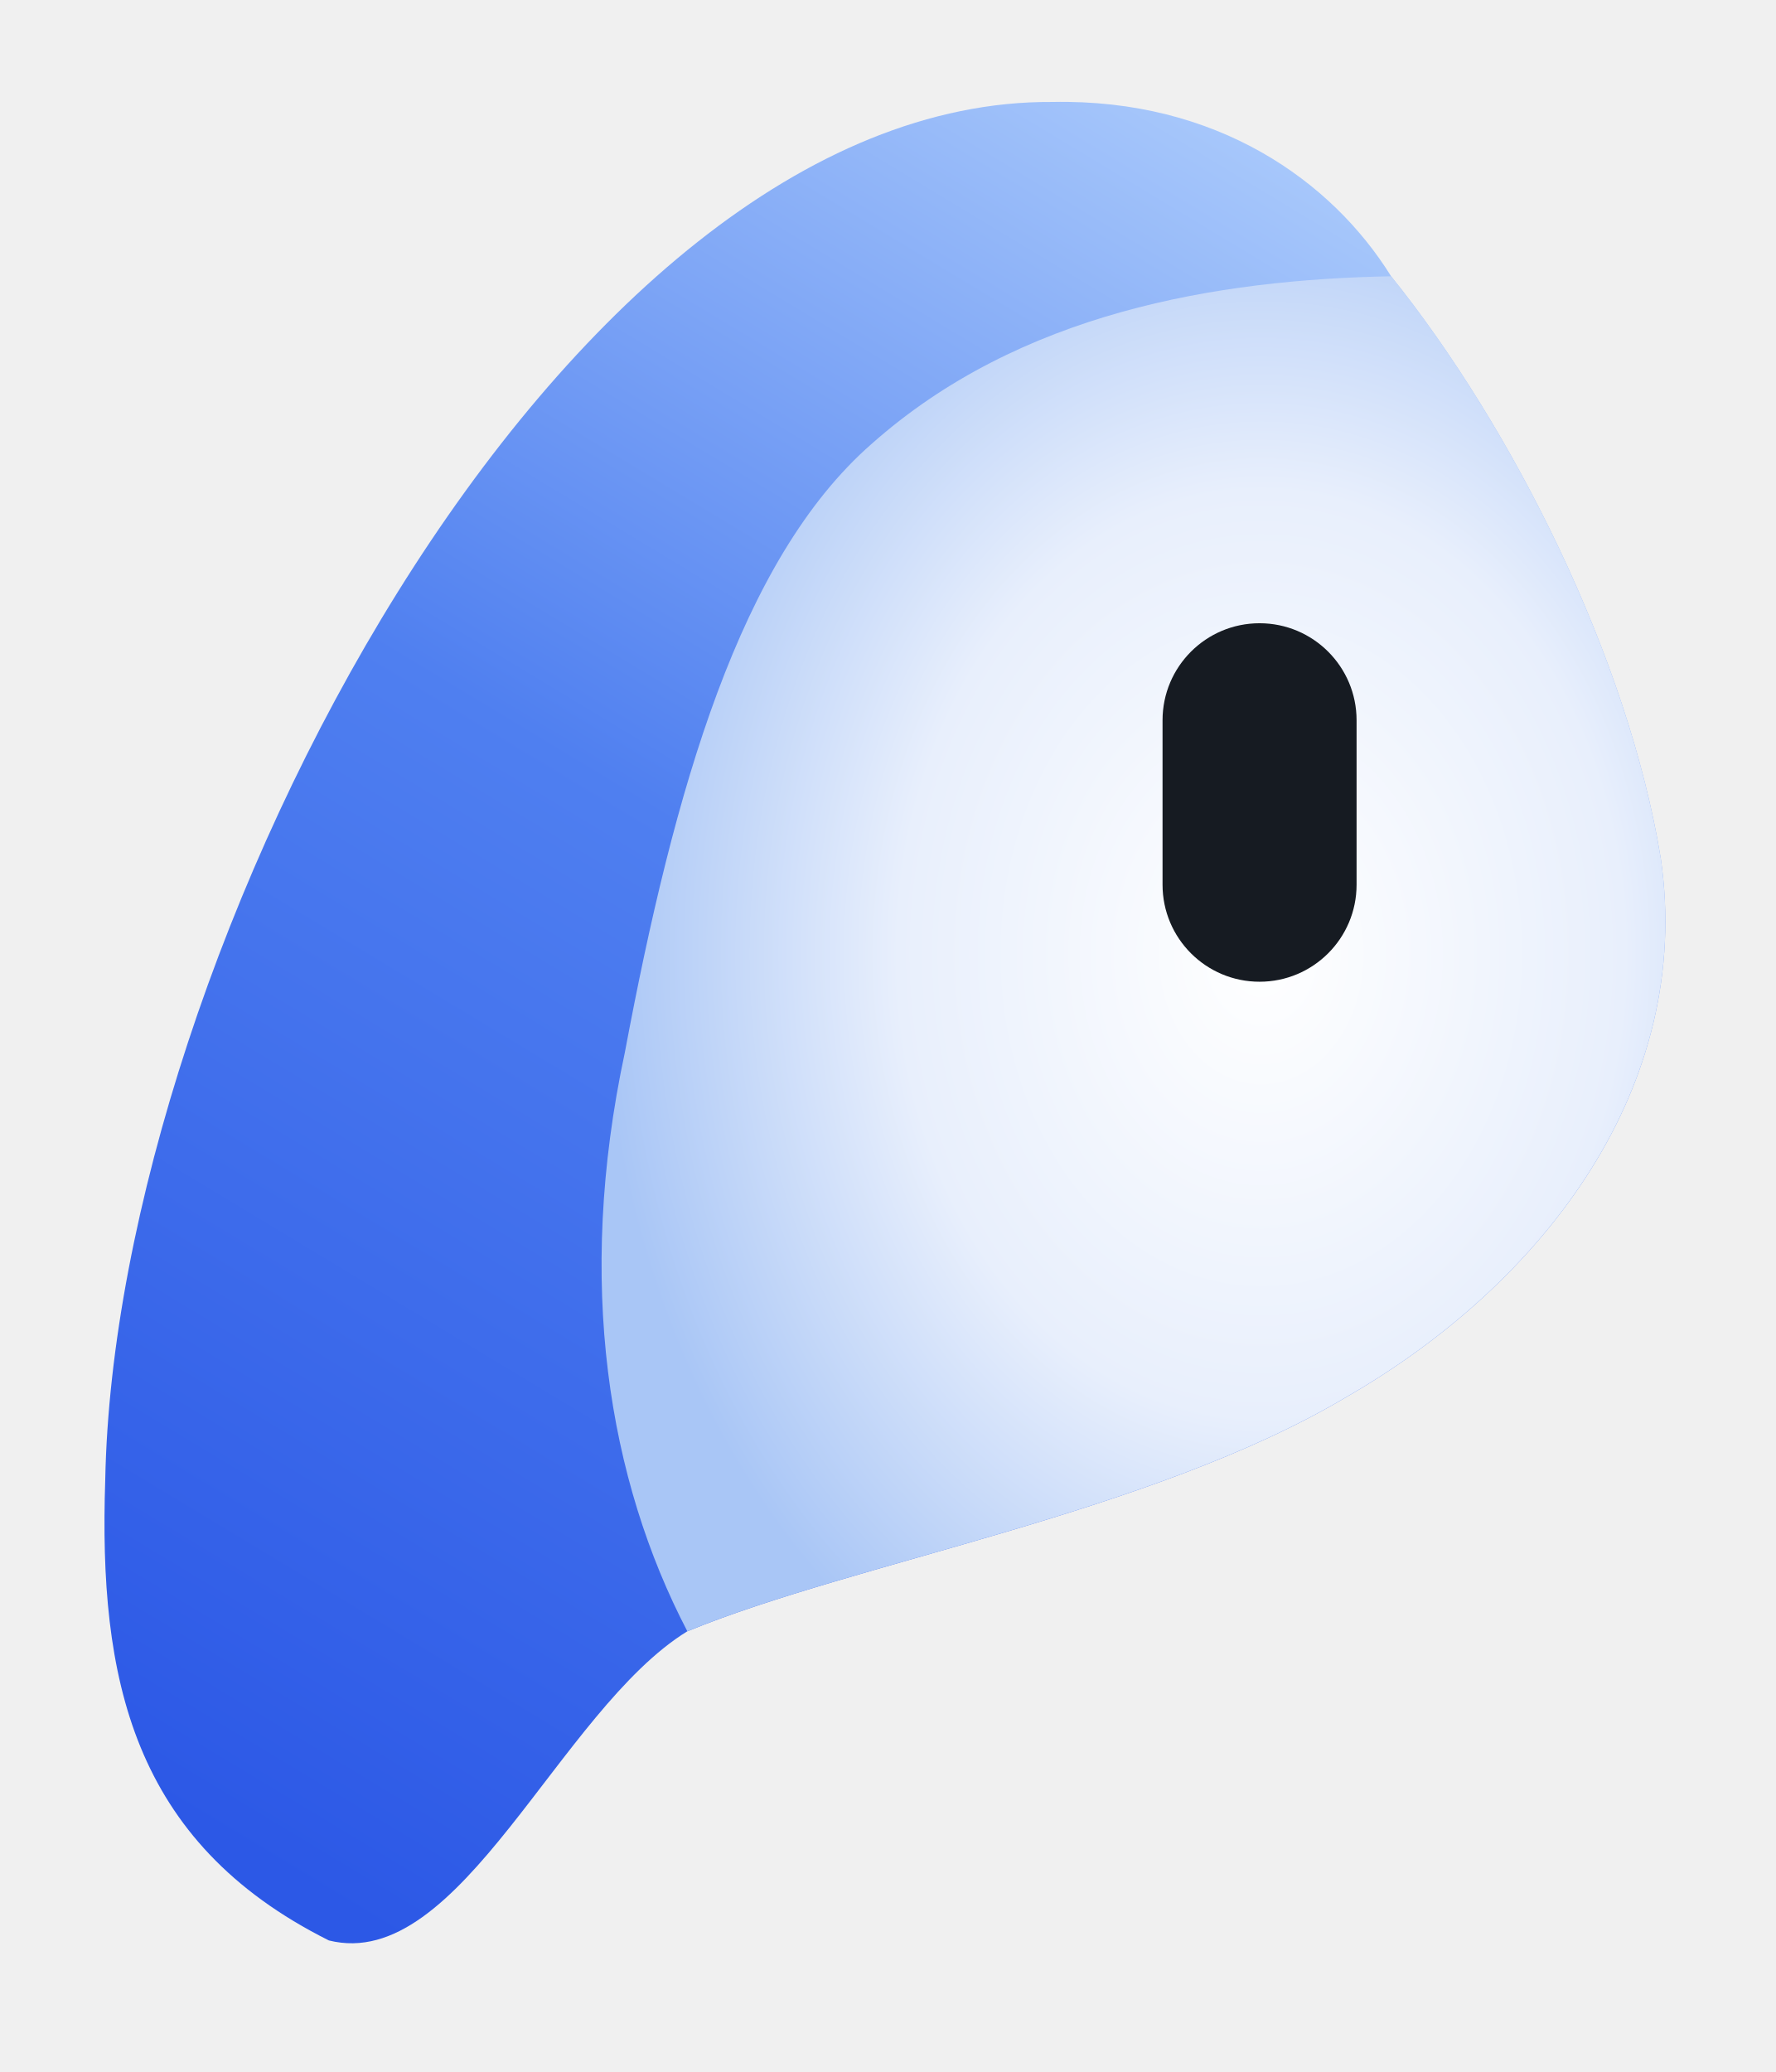
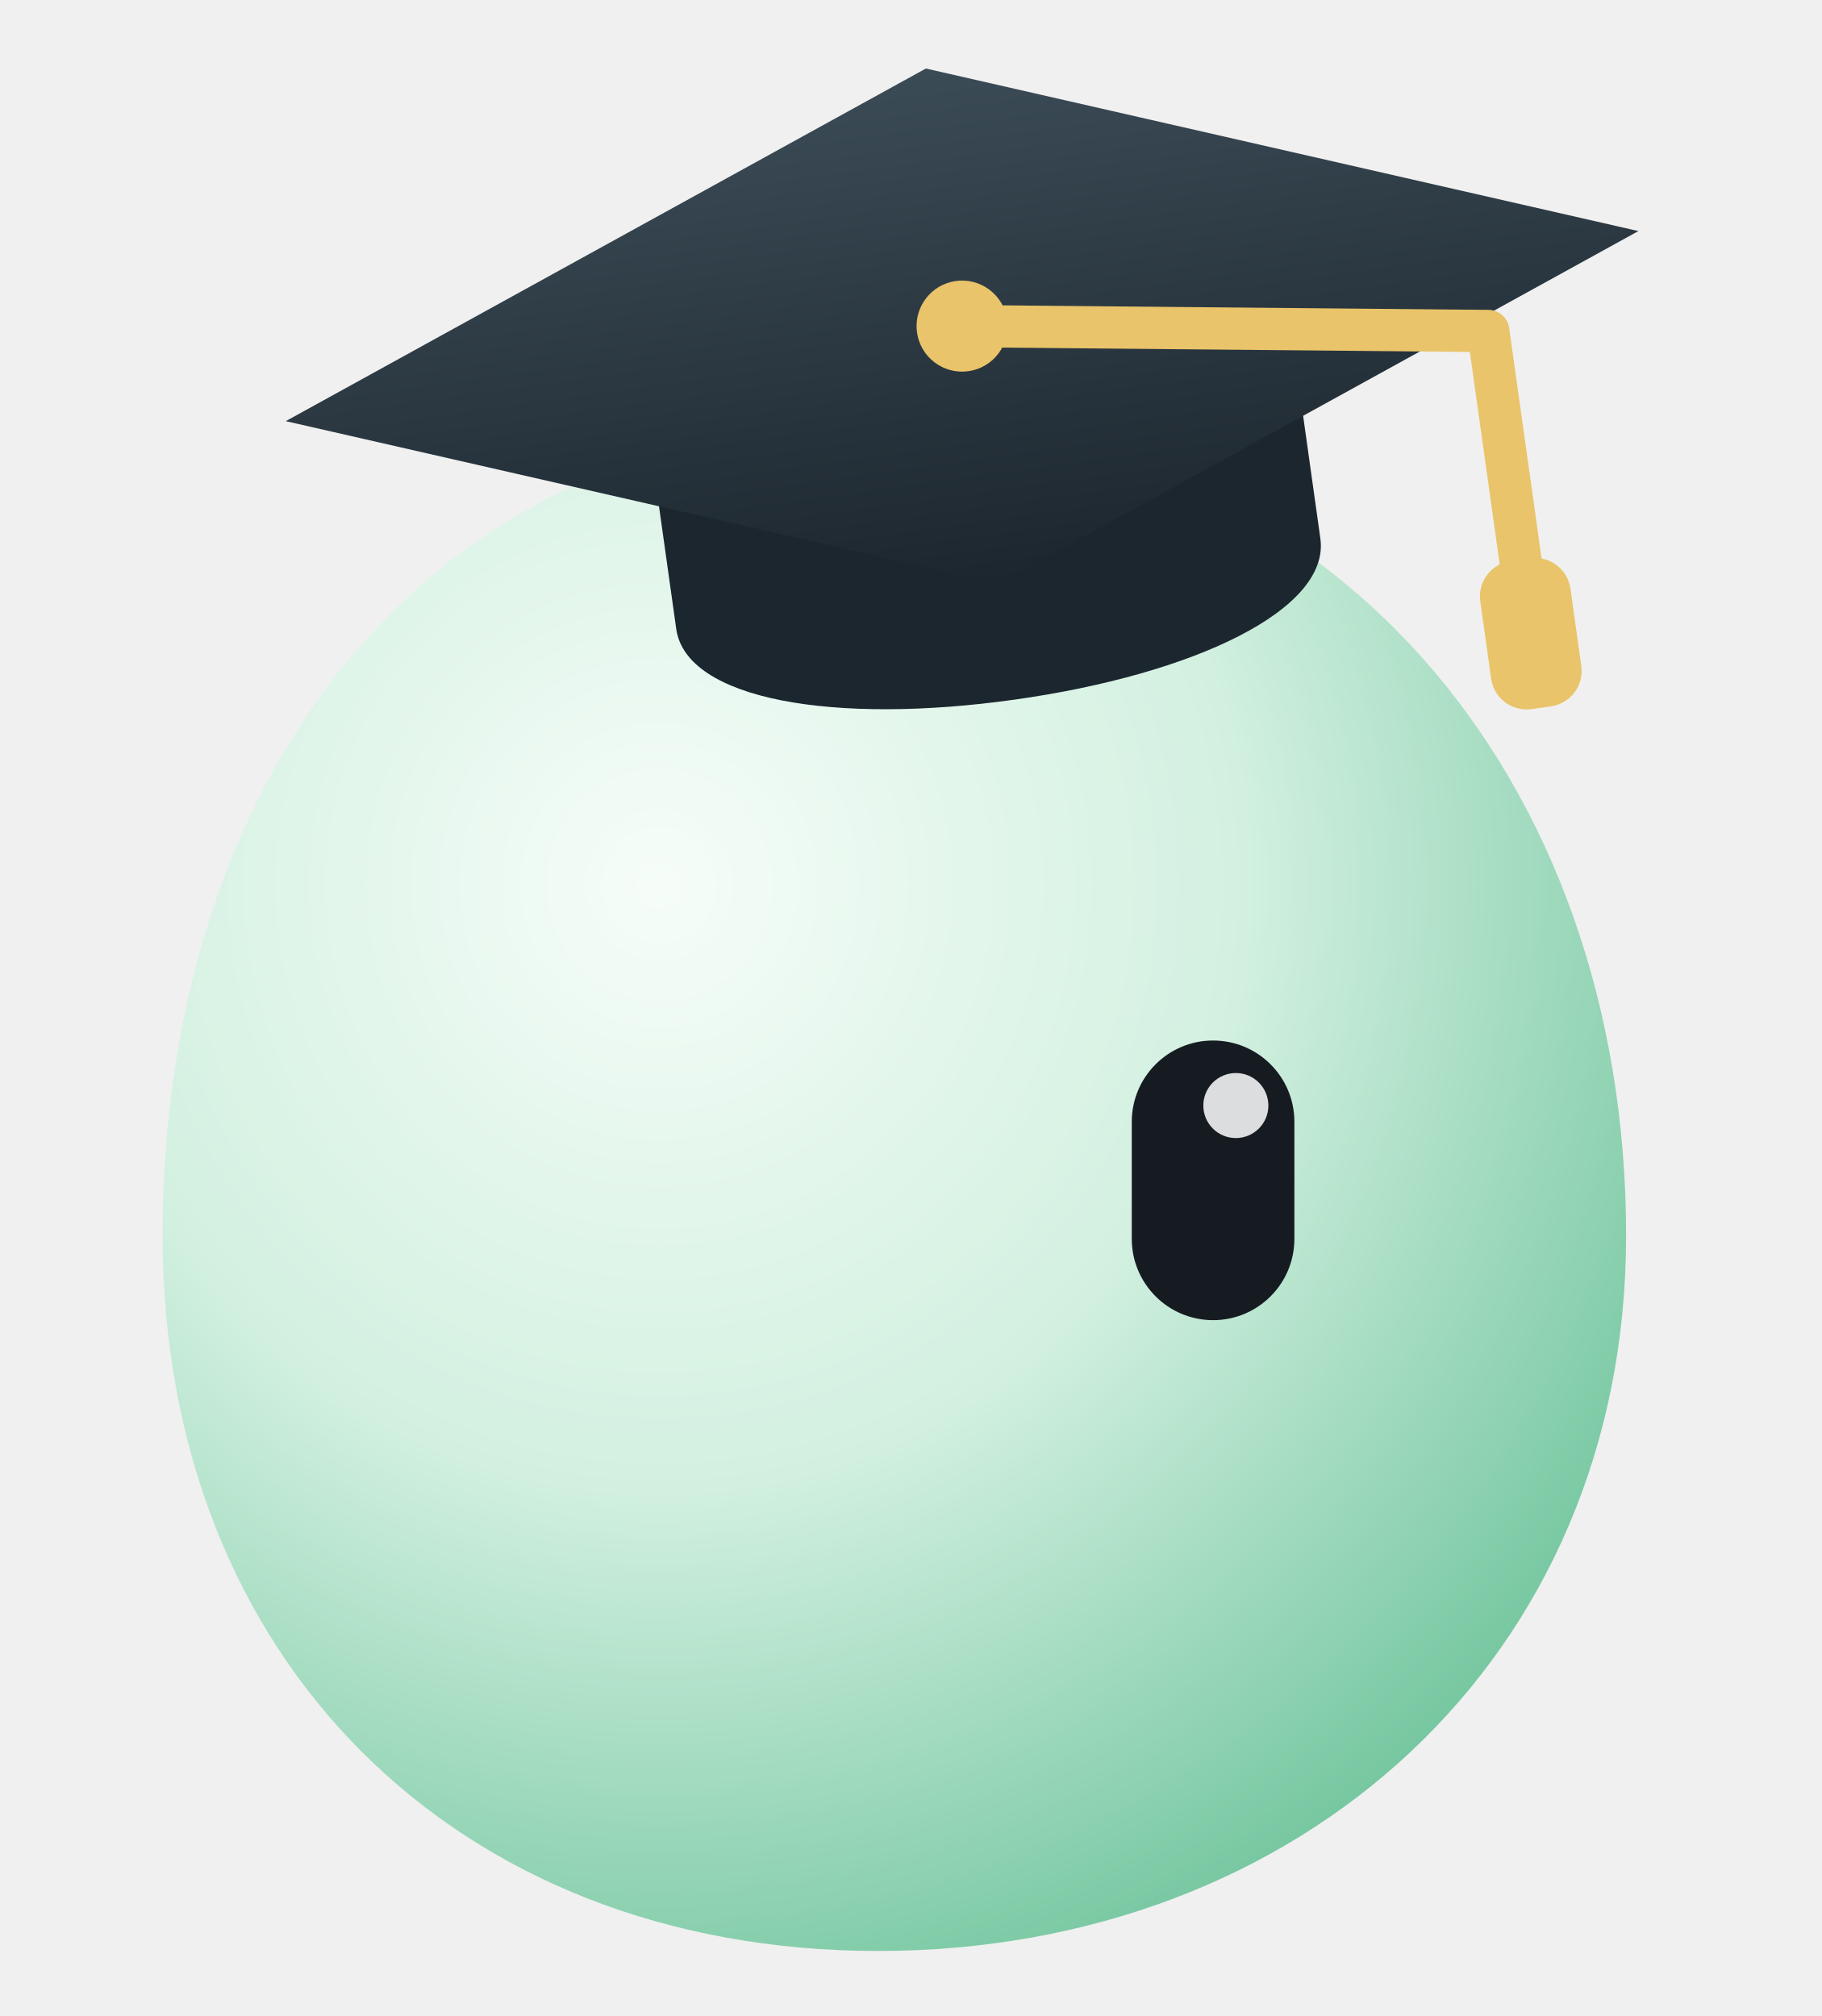
- <svg xmlns="http://www.w3.org/2000/svg" viewBox="5 1 54 63">
+ <svg xmlns="http://www.w3.org/2000/svg" viewBox="4 1 56 62">
  <defs>
-     <linearGradient id="plip-body" x1="0.7" y1="0" x2="0.2" y2="1">
-       <stop offset="0" stop-color="#a9c9fb" />
-       <stop offset="0.45" stop-color="#4f7ff0" />
-       <stop offset="1" stop-color="#2c58e6" />
+     <radialGradient id="jade-body" cx="0.34" cy="0.3" r="0.8">
+       <stop offset="0" stop-color="#f6fdf9" />
+       <stop offset="0.5" stop-color="#d2f0e0" />
+       <stop offset="1" stop-color="#6fc49c" />
+     </radialGradient>
+     <linearGradient id="jade-cap" x1="0" y1="0" x2="0" y2="1">
+       <stop offset="0" stop-color="#3b4b56" />
+       <stop offset="1" stop-color="#1c262e" />
    </linearGradient>
-     <radialGradient id="plip-face" cx="0.62" cy="0.5" r="0.62">
-       <stop offset="0" stop-color="#ffffff" />
-       <stop offset="0.55" stop-color="#e8effc" />
-       <stop offset="1" stop-color="#a9c6f6" />
-     </radialGradient>
  </defs>
-   <path d="M15 60 C9 57 8 52 8.2 46 C8.5 30 22 4 37 4.1 C42 4 45.5 6.5 47.3 9.4 C51 14 54.5 21 55.5 27.1 C56.5 34 52 40 45.9 43.5 C40 47 31 48.5 25.9 50.6 C22 53 19 61 15 60 Z" fill="url(#plip-body)" />
-   <path d="M25.9 50.6 C23.5 46 22.5 40 24 33 C25.5 25 27.5 18 31.5 14.5 C36 10.5 42 9.5 47.3 9.4 C51 14 54.5 21 55.5 27.1 C56.5 34 52 40 45.9 43.5 C40 47 31 48.5 25.9 50.6 Z" fill="url(#plip-face)" />
-   <rect x="40.35" y="19.95" width="5.9" height="10.9" rx="2.95" fill="#161b22" />
+   <path d="M31 14 C45 14 54 25 54 39 C54 52 44 61 31 61 C18 61 9 52 9 39 C9 25 17 14 31 14 Z" fill="url(#jade-body)" />
+   <rect x="38.8" y="33" width="5" height="8.6" rx="2.5" fill="#161b22" />
+   <circle cx="42" cy="35" r="1" fill="#fff" opacity="0.85" />
+   <g transform="rotate(-8 34 14)">
+     <path d="M24 14.5 L24 19 C24 21.2 28.4 22.6 34 22.6 C39.6 22.6 44 21.2 44 19 L44 14.5 Z" fill="#1c262e" />
+     <path d="M34 3 L55 11 L34 19 L13 11 Z" fill="url(#jade-cap)" />
+     <path d="M34 11 L50 13.4 L50 21.5" stroke="#e9c46a" stroke-width="1.3" stroke-linecap="round" stroke-linejoin="round" fill="none" />
+     <rect x="48.6" y="20.5" width="2.8" height="4.6" rx="1.1" fill="#e9c46a" />
+     <circle cx="34" cy="11" r="1.4" fill="#e9c46a" />
+   </g>
</svg>
